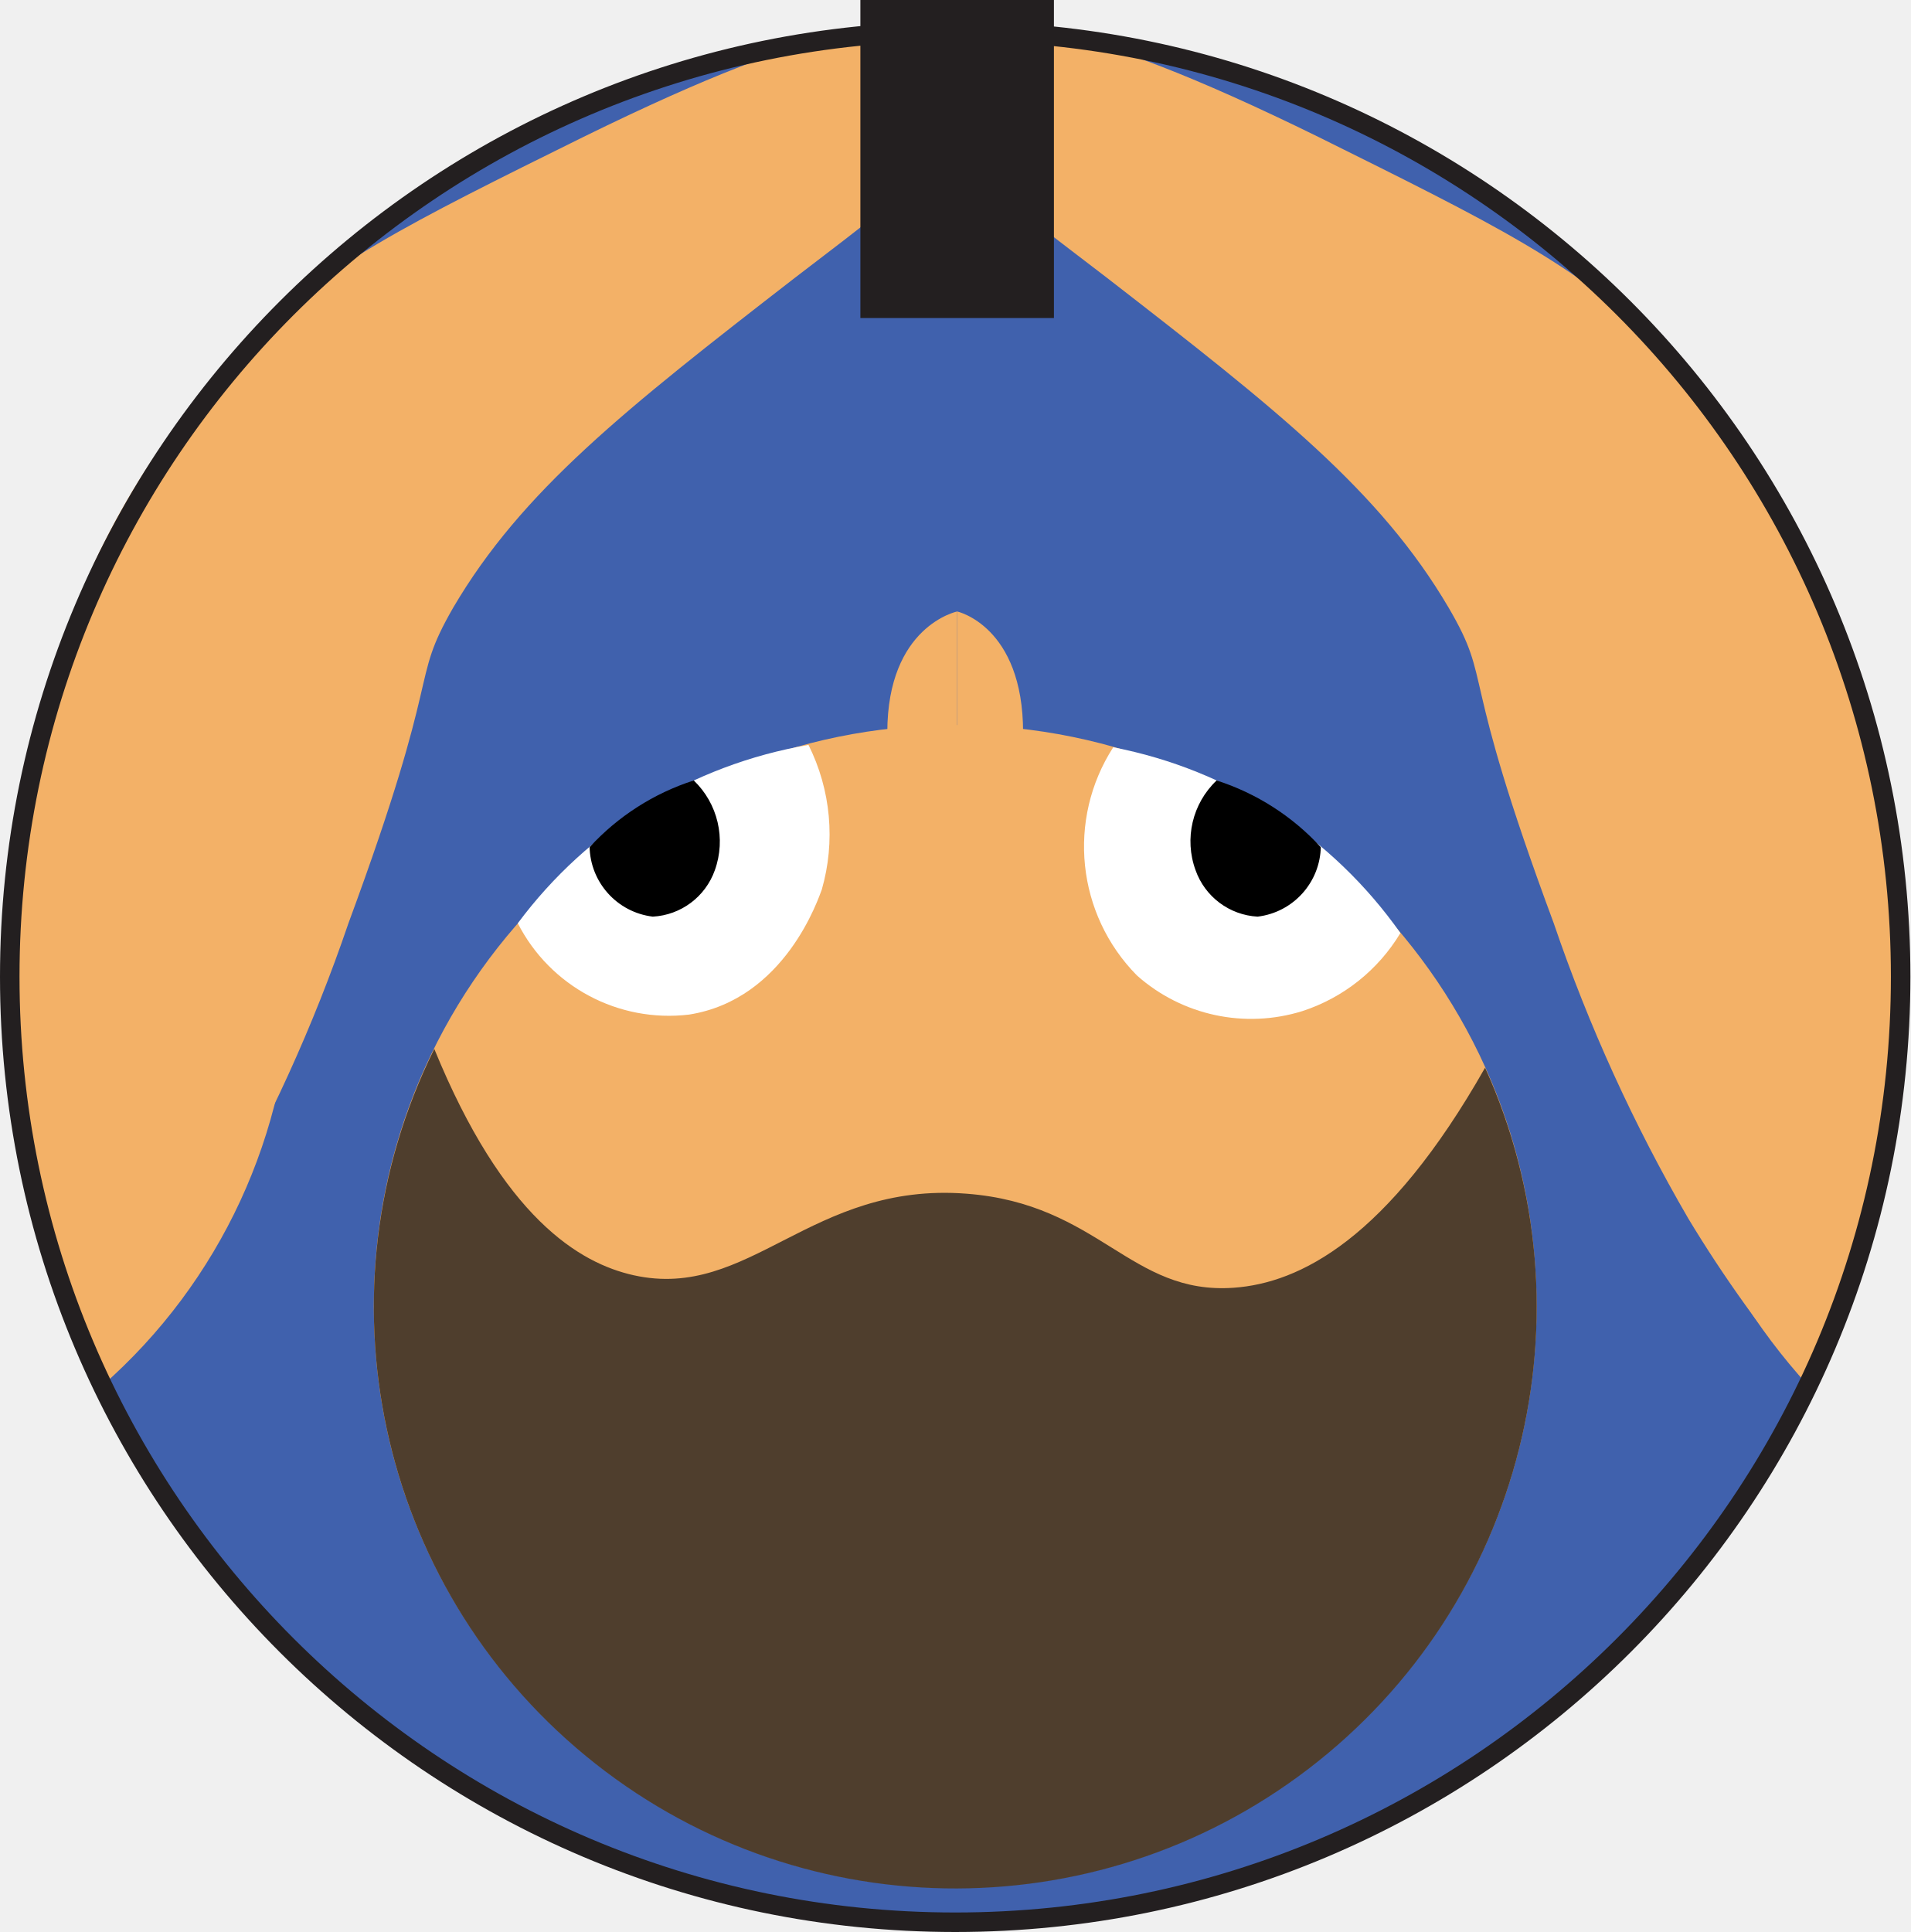
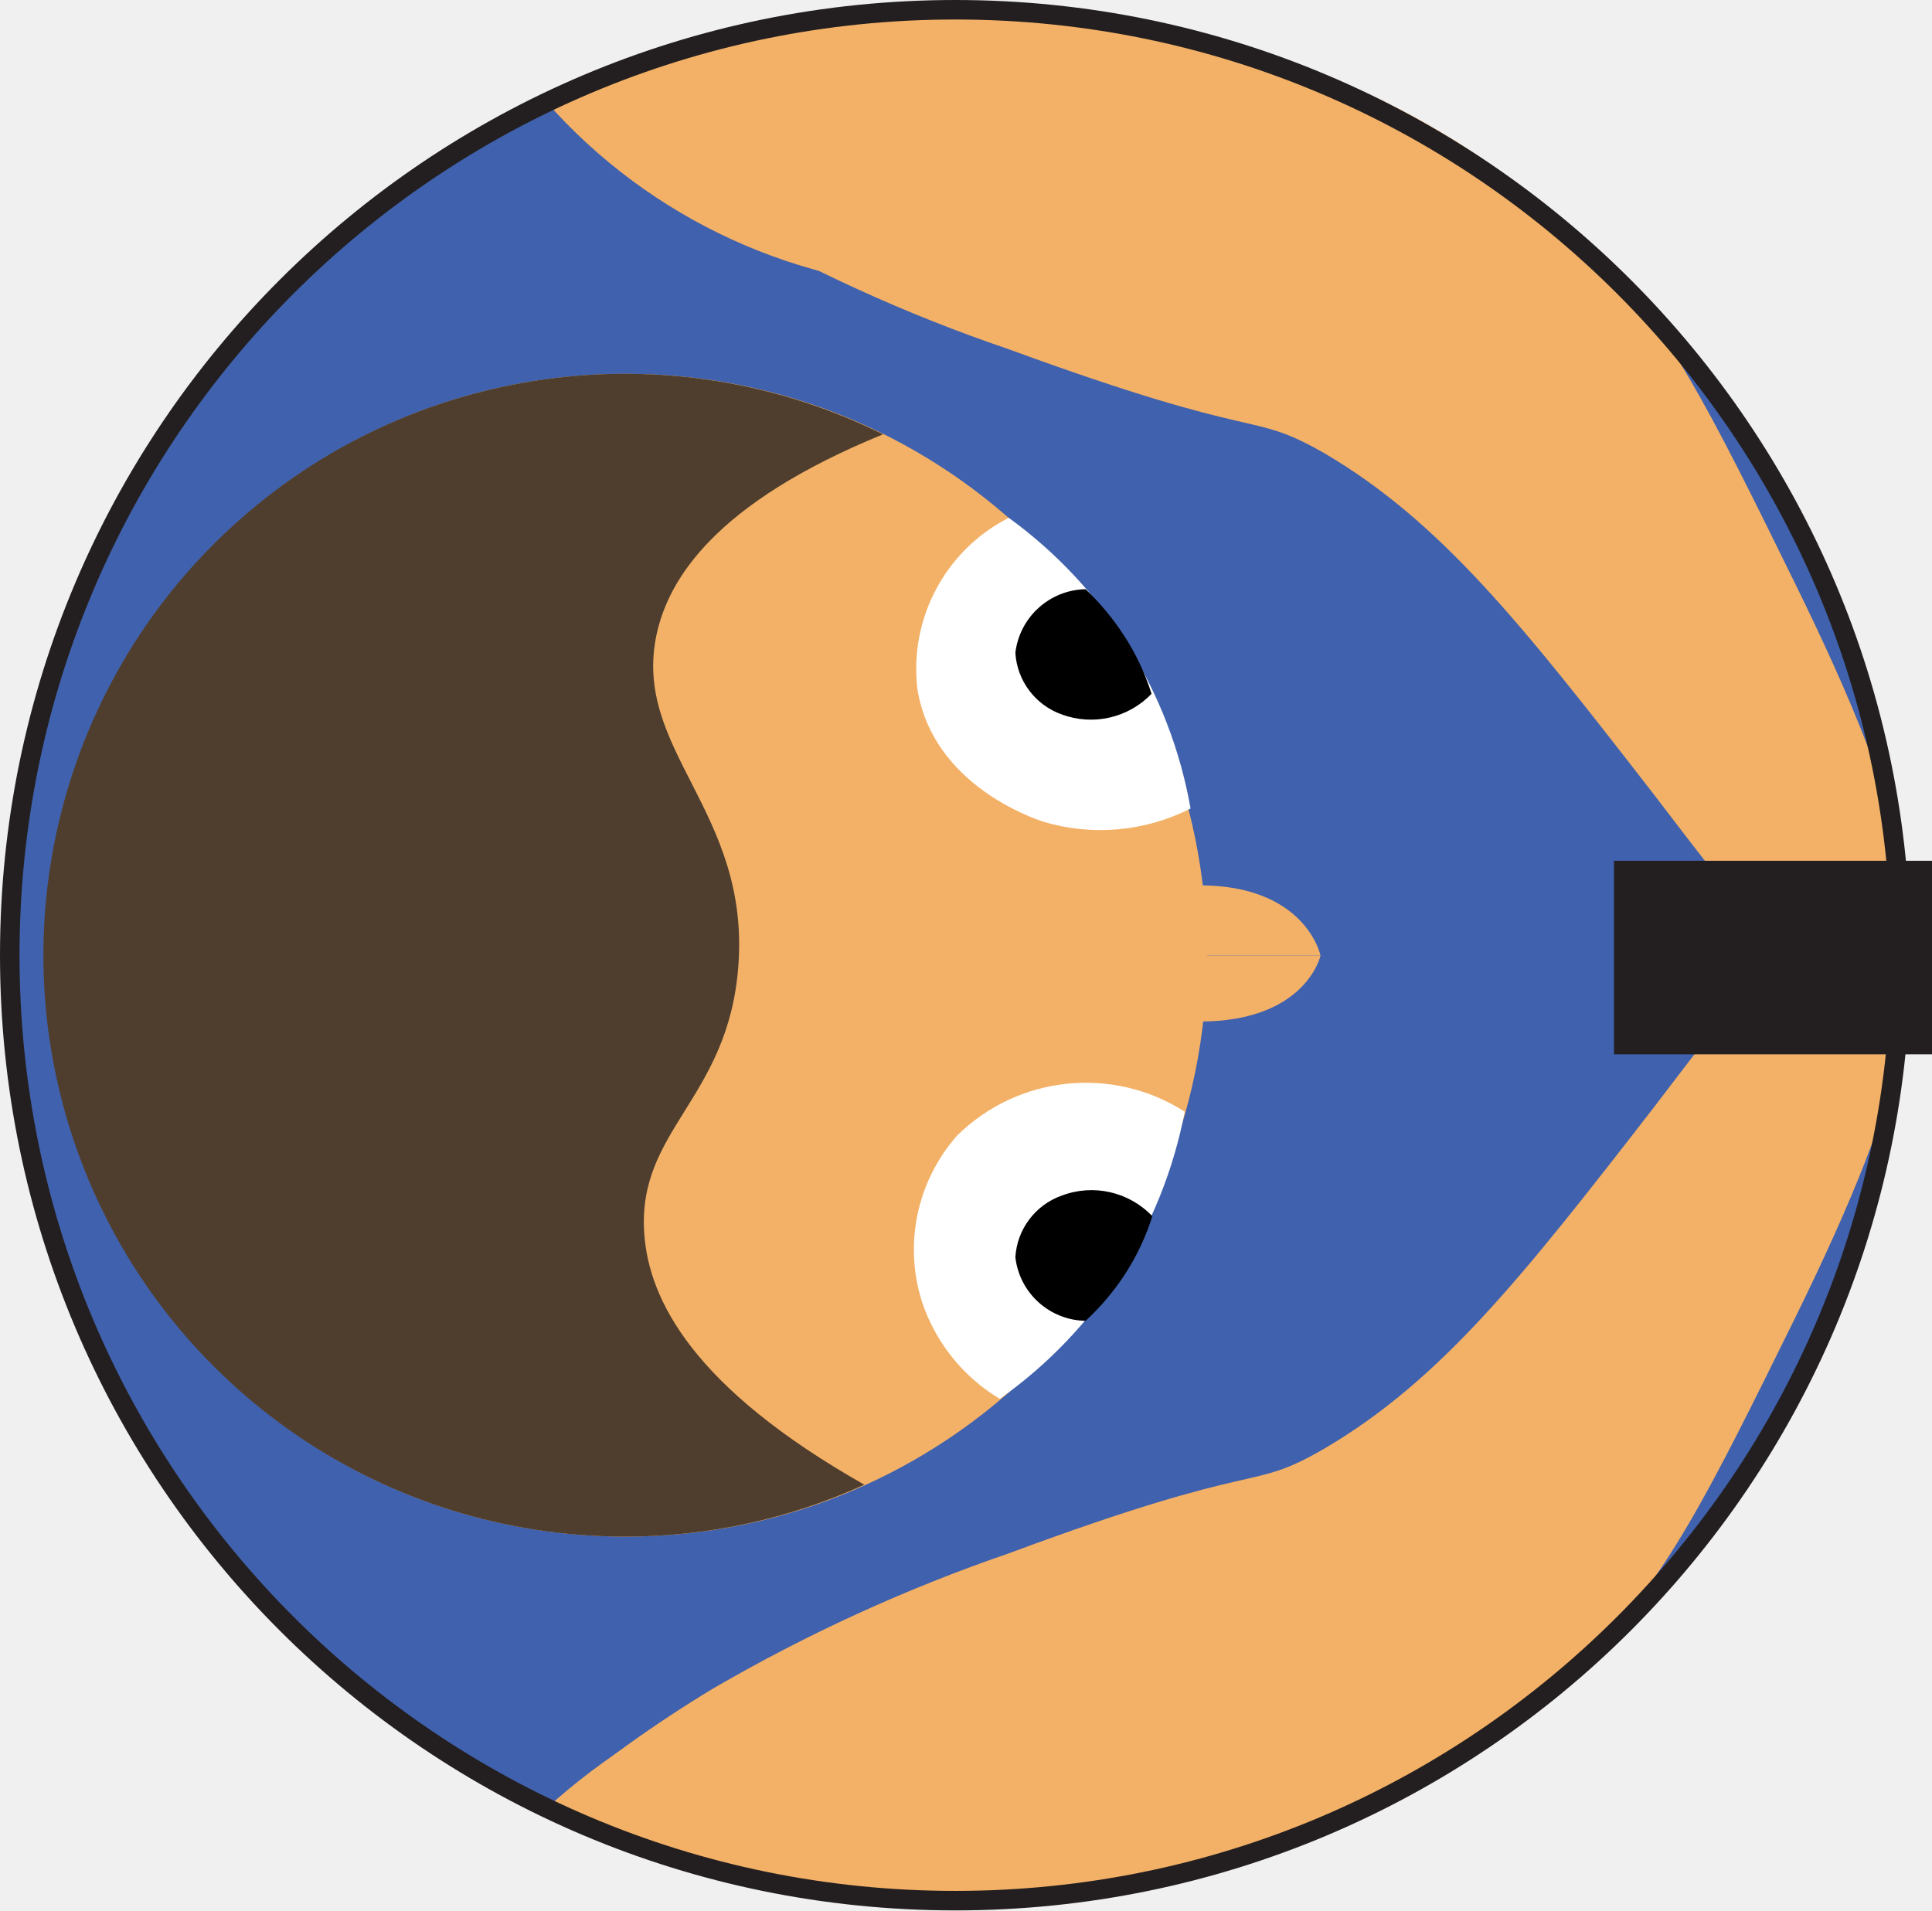
- <svg xmlns="http://www.w3.org/2000/svg" viewBox="0 0 48.96 49.51">
+ <svg xmlns="http://www.w3.org/2000/svg" viewBox="0 0 49.51 48.96">
  <defs>
    <style>.cls-1{fill:#f3b167;}.cls-2,.cls-7{fill:none;}.cls-3{fill:#4061ad;}.cls-4{fill:#231f20;}.cls-5{fill:#fff;}.cls-6{fill:#4f3e2d;}.cls-7{stroke:#231f20;stroke-miterlimit:10;stroke-width:0.5px;}</style>
  </defs>
-   <g id="test">
-     <circle class="cls-1" cx="24.48" cy="25" r="24.26" />
-   </g>
-   <g id="ruha">
-     <path class="cls-2" d="M25.5,25" transform="translate(-0.52)" />
-     <path class="cls-2" d="M3.13,14.48" transform="translate(-0.52)" />
-     <path class="cls-3" d="M46.87,14.48a24.27,24.27,0,0,0-43.74,0A14.31,14.31,0,0,1,8,25,14.31,14.31,0,0,1,3.13,35.52a24.27,24.27,0,0,0,43.74,0,15.57,15.57,0,0,1,0-21Z" transform="translate(-0.52)" />
-   </g>
-   <g id="kar">
-     <path class="cls-1" d="M46.87,35.52a33.33,33.33,0,0,1-3.08-4.29,42,42,0,0,1-3.45-7.57c-2.47-6.65-1.54-6.11-2.69-8.08-1.76-3-4.41-5.09-8.76-8.46-2.2-1.7-4.67-3.38-4.3-4.94a1.82,1.82,0,0,1,.72-1c.89-.66,2.55-.84,9,2.33C38.76,5.72,41,6.81,43,8.84a20.28,20.28,0,0,1,3.89,5.64Z" transform="translate(-0.52)" />
-     <path class="cls-1" d="M55.63,6.91" transform="translate(-0.52)" />
-     <path class="cls-1" d="M2.91,35.52A33.33,33.33,0,0,0,6,31.23a42,42,0,0,0,3.45-7.57C11.91,17,11,17.55,12.13,15.58c1.76-3,4.41-5.09,8.76-8.46,2.2-1.7,4.67-3.38,4.3-4.94a1.82,1.82,0,0,0-.72-1c-.89-.66-2.55-.84-9,2.33C11,5.72,8.79,6.81,6.8,8.84a20.28,20.28,0,0,0-3.89,5.64Z" transform="translate(-0.52)" />
-   </g>
-   <g id="Layer_8" data-name="Layer 8">
-     <rect class="cls-4" x="22.05" width="4.96" height="8.15" />
-   </g>
-   <g id="fej">
-     <circle class="cls-1" cx="24.48" cy="33.48" r="14.9" />
-   </g>
-   <g id="orr">
-     <path class="cls-1" d="M25.05,18.67v-3s1.69.37,1.69,3.1Z" transform="translate(-0.52)" />
-     <path class="cls-1" d="M25.05,18.67v-3s-1.79.37-1.79,3.1Z" transform="translate(-0.52)" />
-   </g>
-   <g id="szem">
-     <path class="cls-5" d="M13.79,23.66A4.35,4.35,0,0,0,18.18,26c2.47-.39,3.32-3,3.4-3.2a5.12,5.12,0,0,0-.34-3.71A11.75,11.75,0,0,0,13.79,23.66Z" transform="translate(-0.52)" />
-     <path d="M15.63,21.69a1.84,1.84,0,0,0,1.62,1.8,1.79,1.79,0,0,0,1.59-1.19A2.17,2.17,0,0,0,18.3,20a6.21,6.21,0,0,0-2.67,1.71Z" transform="translate(-0.52)" />
-     <path class="cls-5" d="M29.05,19.15A4.7,4.7,0,0,0,29.66,25a4.41,4.41,0,0,0,4.24.91,4.59,4.59,0,0,0,2.51-2A11.74,11.74,0,0,0,29.05,19.15Z" transform="translate(-0.52)" />
-     <path d="M34.37,21.69a1.84,1.84,0,0,1-1.62,1.8,1.79,1.79,0,0,1-1.59-1.19A2.15,2.15,0,0,1,31.7,20a6.21,6.21,0,0,1,2.67,1.71Z" transform="translate(-0.52)" />
-   </g>
-   <g id="haj">
-     <path class="cls-6" d="M25.29,30.59c-4-.31-5.55,2.75-8.53,2.09-1.39-.31-3.34-1.47-5.11-5.8a14.9,14.9,0,1,0,26.93.48c-2.5,4.41-4.76,5.52-6.44,5.64C29.48,33.19,28.7,30.85,25.29,30.59Z" transform="translate(-0.52)" />
-     <path class="cls-6" d="M1.43,9.55" transform="translate(-0.52)" />
-   </g>
  <g id="Layer_9" data-name="Layer 9">
-     <circle class="cls-7" cx="24.48" cy="25.03" r="24.23" />
+     <circle class="cls-1" cx="24.51" cy="24.48" r="24.26" />
+     <path class="cls-2" d="M25,25.49" transform="translate(-0.49 -0.51)" />
+     <path class="cls-2" d="M35.52,3.12" transform="translate(-0.49 -0.51)" />
+     <path class="cls-3" d="M35.52,46.86a24.27,24.27,0,0,0,0-43.74A14.29,14.29,0,0,1,25,7.94,14.26,14.26,0,0,1,14.49,3.12a24.27,24.27,0,0,0,0,43.74,15.56,15.56,0,0,1,21,0Z" transform="translate(-0.49 -0.51)" />
+     <path class="cls-1" d="M14.49,46.86a32.4,32.4,0,0,1,4.28-3.08,42.58,42.58,0,0,1,7.57-3.46c6.65-2.47,6.11-1.54,8.08-2.68,3-1.76,5.09-4.41,8.46-8.76,1.7-2.21,3.39-4.67,4.94-4.31a1.87,1.87,0,0,1,1,.72c.66.9.84,2.55-2.33,9C44.29,38.75,43.19,41,41.16,43a20.28,20.28,0,0,1-5.64,3.89Z" transform="translate(-0.49 -0.51)" />
+     <path class="cls-1" d="M43.09,55.62" transform="translate(-0.49 -0.51)" />
+     <path class="cls-1" d="M14.49,2.9A32.5,32.5,0,0,0,18.77,6a41.15,41.15,0,0,0,7.57,3.46C33,11.9,32.45,11,34.42,12.12c3,1.76,5.09,4.41,8.46,8.76,1.7,2.2,3.39,4.67,4.94,4.3a1.82,1.82,0,0,0,1-.72c.66-.89.84-2.55-2.33-9-2.19-4.46-3.29-6.7-5.32-8.68A20.28,20.28,0,0,0,35.52,2.9Z" transform="translate(-0.49 -0.51)" />
+     <rect class="cls-4" x="43.45" y="20.96" width="4.96" height="8.15" transform="translate(70.47 -21.39) rotate(90)" />
+     <circle class="cls-1" cx="16.03" cy="24.48" r="14.9" />
+     <path class="cls-1" d="M31.33,25h3s-.37,1.69-3.1,1.69Z" transform="translate(-0.49 -0.51)" />
+     <path class="cls-1" d="M31.33,25h3s-.37-1.8-3.1-1.8Z" transform="translate(-0.49 -0.51)" />
+     <path class="cls-5" d="M26.34,13.78A4.35,4.35,0,0,0,24,18.17c.39,2.46,3,3.32,3.2,3.39A5.09,5.09,0,0,0,31,21.23,11.72,11.72,0,0,0,26.34,13.78Z" transform="translate(-0.49 -0.51)" />
+     <path d="M28.31,15.61a1.85,1.85,0,0,0-1.8,1.63,1.79,1.79,0,0,0,1.19,1.58A2.15,2.15,0,0,0,30,18.29a6.13,6.13,0,0,0-.71-1.5A6.71,6.71,0,0,0,28.31,15.61Z" transform="translate(-0.49 -0.51)" />
+     <path class="cls-5" d="M30.85,29a4.7,4.7,0,0,0-5.83.61,4.41,4.41,0,0,0-.91,4.24,4.59,4.59,0,0,0,2,2.51A11.71,11.71,0,0,0,30.85,29Z" transform="translate(-0.49 -0.51)" />
+     <path d="M28.31,34.36a1.84,1.84,0,0,1-1.8-1.63,1.79,1.79,0,0,1,1.19-1.58,2.15,2.15,0,0,1,2.32.53,6.13,6.13,0,0,1-.71,1.5A6.36,6.36,0,0,1,28.31,34.36Z" transform="translate(-0.49 -0.51)" />
+     <path class="cls-6" d="M19.41,25.28c.31-4-2.74-5.55-2.09-8.53.31-1.39,1.47-3.34,5.8-5.11a14.9,14.9,0,1,0-6.6,28.25,14.72,14.72,0,0,0,6.12-1.33c-4.41-2.5-5.52-4.75-5.64-6.43C16.81,29.46,19.15,28.69,19.41,25.28Z" transform="translate(-0.49 -0.51)" />
+     <path class="cls-6" d="M40.45,1.42" transform="translate(-0.49 -0.51)" />
+     <circle class="cls-7" cx="24.48" cy="24.48" r="24.23" />
  </g>
</svg>
